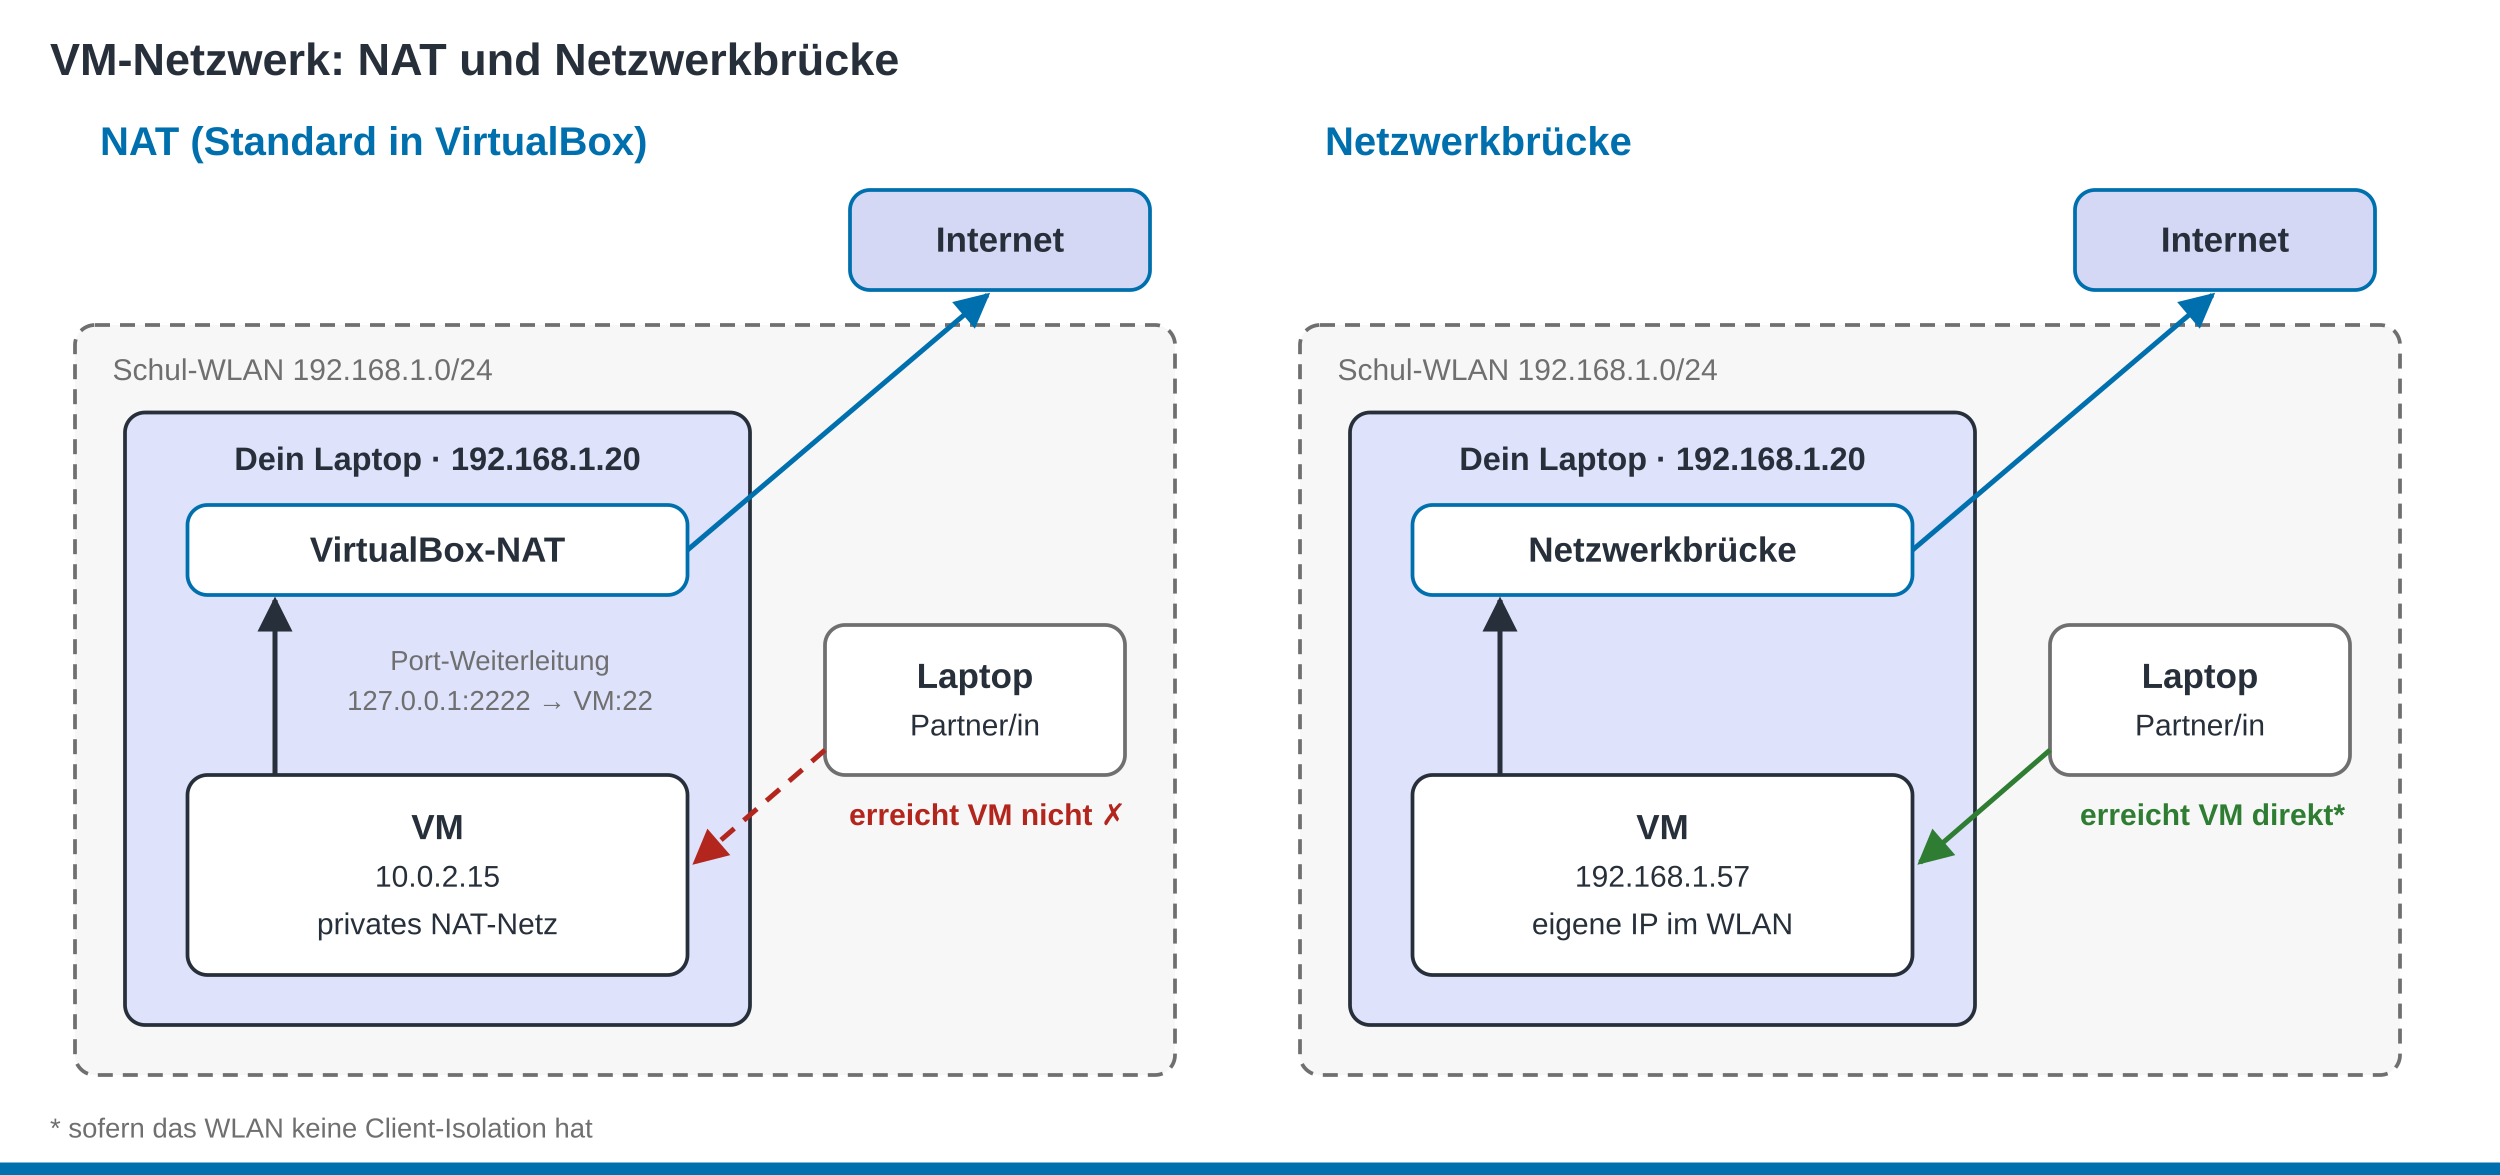
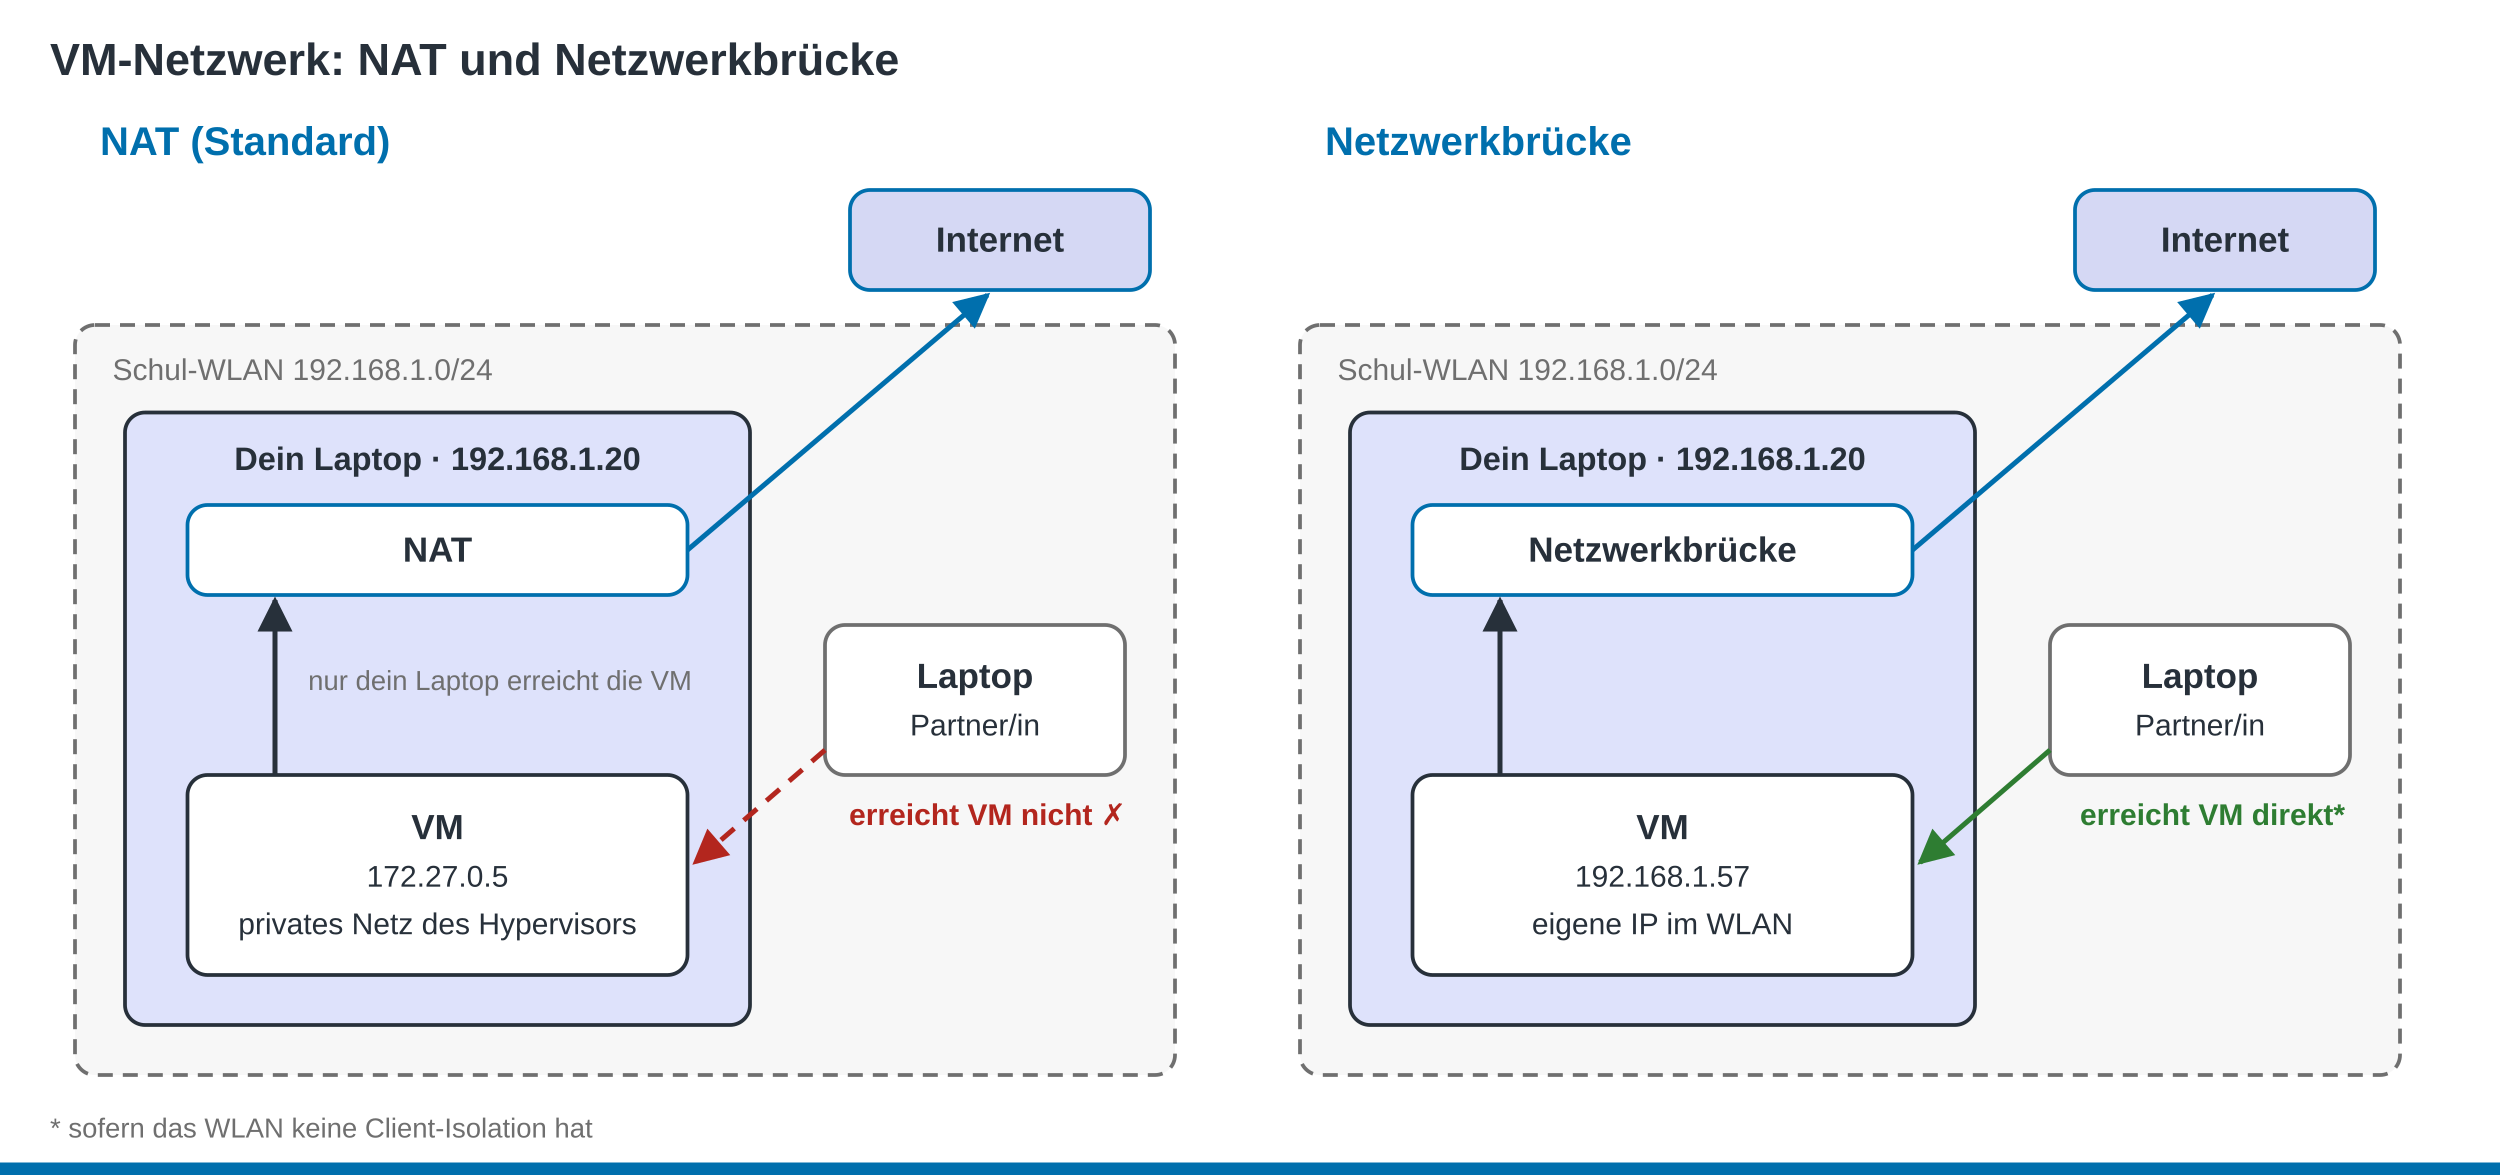
<svg xmlns="http://www.w3.org/2000/svg" viewBox="0 0 1000 470" width="1000" height="470" font-family="'Segoe UI', Arial, Helvetica, sans-serif" role="img" aria-label="Vergleich NAT und Netzwerkbrücke bei einer lokalen VM">
  <defs>
    <marker id="aD" viewBox="0 0 10 10" refX="9" refY="5" markerWidth="7" markerHeight="7" orient="auto-start-reverse">
      <path d="M0 0 L10 5 L0 10 z" fill="#27303A" />
    </marker>
    <marker id="aB" viewBox="0 0 10 10" refX="9" refY="5" markerWidth="7" markerHeight="7" orient="auto-start-reverse">
      <path d="M0 0 L10 5 L0 10 z" fill="#006FAD" />
    </marker>
    <marker id="aO" viewBox="0 0 10 10" refX="9" refY="5" markerWidth="7" markerHeight="7" orient="auto-start-reverse">
      <path d="M0 0 L10 5 L0 10 z" fill="#2E7D32" />
    </marker>
    <marker id="aN" viewBox="0 0 10 10" refX="9" refY="5" markerWidth="7" markerHeight="7" orient="auto-start-reverse">
      <path d="M0 0 L10 5 L0 10 z" fill="#B3261E" />
    </marker>
    <marker id="aG" viewBox="0 0 10 10" refX="9" refY="5" markerWidth="7" markerHeight="7" orient="auto-start-reverse">
      <path d="M0 0 L10 5 L0 10 z" fill="#6F6F6F" />
    </marker>
  </defs>
  <rect width="1000" height="470" fill="#FFFFFF" />
  <rect x="0" y="465" width="1000" height="5" fill="#006FAD" />
  <text x="20" y="30" font-size="18" fill="#27303A" font-weight="bold" text-anchor="start">VM-Netzwerk: NAT und Netzwerkbrücke</text>
-   <text x="40" y="62" font-size="16" fill="#006FAD" font-weight="bold" text-anchor="start">NAT (Standard in VirtualBox)</text>
+   <text x="40" y="62" font-size="16" fill="#006FAD" font-weight="bold" text-anchor="start">NAT (Standard)</text>
  <rect x="340" y="76" width="120" height="40" rx="8" fill="#D5D8F4" stroke="#006FAD" stroke-width="1.5" />
  <text x="400.0" y="100.667" font-size="14" fill="#27303A" font-weight="bold" text-anchor="middle">Internet</text>
  <rect x="30" y="130" width="440" height="300" rx="8" fill="#F7F7F7" stroke="#6F6F6F" stroke-width="1.5" stroke-dasharray="6 4" />
  <text x="45" y="152" font-size="12" fill="#6F6F6F" font-weight="normal" text-anchor="start">Schul-WLAN 192.168.1.0/24</text>
  <rect x="50" y="165" width="250" height="245" rx="8" fill="#DEE2FB" stroke="#27303A" stroke-width="1.5" />
  <text x="175" y="188" font-size="13" fill="#27303A" font-weight="bold" text-anchor="middle">Dein Laptop · 192.168.1.20</text>
  <rect x="75" y="202" width="200" height="36" rx="8" fill="#FFFFFF" stroke="#006FAD" stroke-width="1.5" />
-   <text x="175.0" y="224.667" font-size="14" fill="#27303A" font-weight="bold" text-anchor="middle">VirtualBox-NAT</text>
+   <text x="175.0" y="224.667" font-size="14" fill="#27303A" font-weight="bold" text-anchor="middle">NAT</text>
  <rect x="75" y="310" width="200" height="80" rx="8" fill="#FFFFFF" stroke="#27303A" stroke-width="1.5" />
  <text x="175.0" y="335.667" font-size="14" fill="#27303A" font-weight="bold" text-anchor="middle">VM</text>
-   <text x="175.0" y="354.667" font-size="12" fill="#27303A" font-weight="normal" text-anchor="middle">10.0.2.15</text>
-   <text x="175.0" y="373.667" font-size="12" fill="#27303A" font-weight="normal" text-anchor="middle">privates NAT-Netz</text>
+   <text x="175.0" y="354.667" font-size="12" fill="#27303A" font-weight="normal" text-anchor="middle">172.27.0.5</text>
+   <text x="175.0" y="373.667" font-size="12" fill="#27303A" font-weight="normal" text-anchor="middle">privates Netz des Hypervisors</text>
  <line x1="110" y1="310" x2="110" y2="240" stroke="#27303A" stroke-width="2" marker-end="url(#aD)" />
  <line x1="275" y1="220" x2="395" y2="118" stroke="#006FAD" stroke-width="2" marker-end="url(#aB)" />
  <rect x="330" y="250" width="120" height="60" rx="8" fill="#FFFFFF" stroke="#6F6F6F" stroke-width="1.5" />
  <text x="390.0" y="275.167" font-size="14" fill="#27303A" font-weight="bold" text-anchor="middle">Laptop</text>
  <text x="390.0" y="294.167" font-size="12" fill="#27303A" font-weight="normal" text-anchor="middle">Partner/in</text>
  <line x1="330" y1="300" x2="278" y2="345" stroke="#B3261E" stroke-width="2" stroke-dasharray="7 5" marker-end="url(#aN)" />
  <text x="395" y="330" font-size="12" fill="#B3261E" font-weight="bold" text-anchor="middle">erreicht VM nicht ✗</text>
-   <text x="200" y="268" font-size="11" fill="#6F6F6F" font-weight="normal" text-anchor="middle">Port-Weiterleitung</text>
-   <text x="200" y="284" font-size="11" fill="#6F6F6F" font-weight="normal" text-anchor="middle">127.0.0.1:2222 → VM:22</text>
+   <text x="200" y="276" font-size="11" fill="#6F6F6F" font-weight="normal" text-anchor="middle">nur dein Laptop erreicht die VM</text>
  <text x="530" y="62" font-size="16" fill="#006FAD" font-weight="bold" text-anchor="start">Netzwerkbrücke</text>
  <rect x="830" y="76" width="120" height="40" rx="8" fill="#D5D8F4" stroke="#006FAD" stroke-width="1.5" />
  <text x="890.0" y="100.667" font-size="14" fill="#27303A" font-weight="bold" text-anchor="middle">Internet</text>
  <rect x="520" y="130" width="440" height="300" rx="8" fill="#F7F7F7" stroke="#6F6F6F" stroke-width="1.5" stroke-dasharray="6 4" />
  <text x="535" y="152" font-size="12" fill="#6F6F6F" font-weight="normal" text-anchor="start">Schul-WLAN 192.168.1.0/24</text>
  <rect x="540" y="165" width="250" height="245" rx="8" fill="#DEE2FB" stroke="#27303A" stroke-width="1.5" />
  <text x="665" y="188" font-size="13" fill="#27303A" font-weight="bold" text-anchor="middle">Dein Laptop · 192.168.1.20</text>
  <rect x="565" y="202" width="200" height="36" rx="8" fill="#FFFFFF" stroke="#006FAD" stroke-width="1.5" />
  <text x="665.0" y="224.667" font-size="14" fill="#27303A" font-weight="bold" text-anchor="middle">Netzwerkbrücke</text>
  <rect x="565" y="310" width="200" height="80" rx="8" fill="#FFFFFF" stroke="#27303A" stroke-width="1.5" />
  <text x="665.0" y="335.667" font-size="14" fill="#27303A" font-weight="bold" text-anchor="middle">VM</text>
  <text x="665.0" y="354.667" font-size="12" fill="#27303A" font-weight="normal" text-anchor="middle">192.168.1.57</text>
  <text x="665.0" y="373.667" font-size="12" fill="#27303A" font-weight="normal" text-anchor="middle">eigene IP im WLAN</text>
  <line x1="600" y1="310" x2="600" y2="240" stroke="#27303A" stroke-width="2" marker-end="url(#aD)" />
  <line x1="765" y1="220" x2="885" y2="118" stroke="#006FAD" stroke-width="2" marker-end="url(#aB)" />
  <rect x="820" y="250" width="120" height="60" rx="8" fill="#FFFFFF" stroke="#6F6F6F" stroke-width="1.5" />
  <text x="880.0" y="275.167" font-size="14" fill="#27303A" font-weight="bold" text-anchor="middle">Laptop</text>
  <text x="880.0" y="294.167" font-size="12" fill="#27303A" font-weight="normal" text-anchor="middle">Partner/in</text>
  <line x1="820" y1="300" x2="768" y2="345" stroke="#2E7D32" stroke-width="2" marker-end="url(#aO)" />
  <text x="885" y="330" font-size="12" fill="#2E7D32" font-weight="bold" text-anchor="middle">erreicht VM direkt*</text>
  <text x="20" y="455" font-size="11" fill="#6F6F6F" font-weight="normal" text-anchor="start">* sofern das WLAN keine Client-Isolation hat</text>
</svg>
